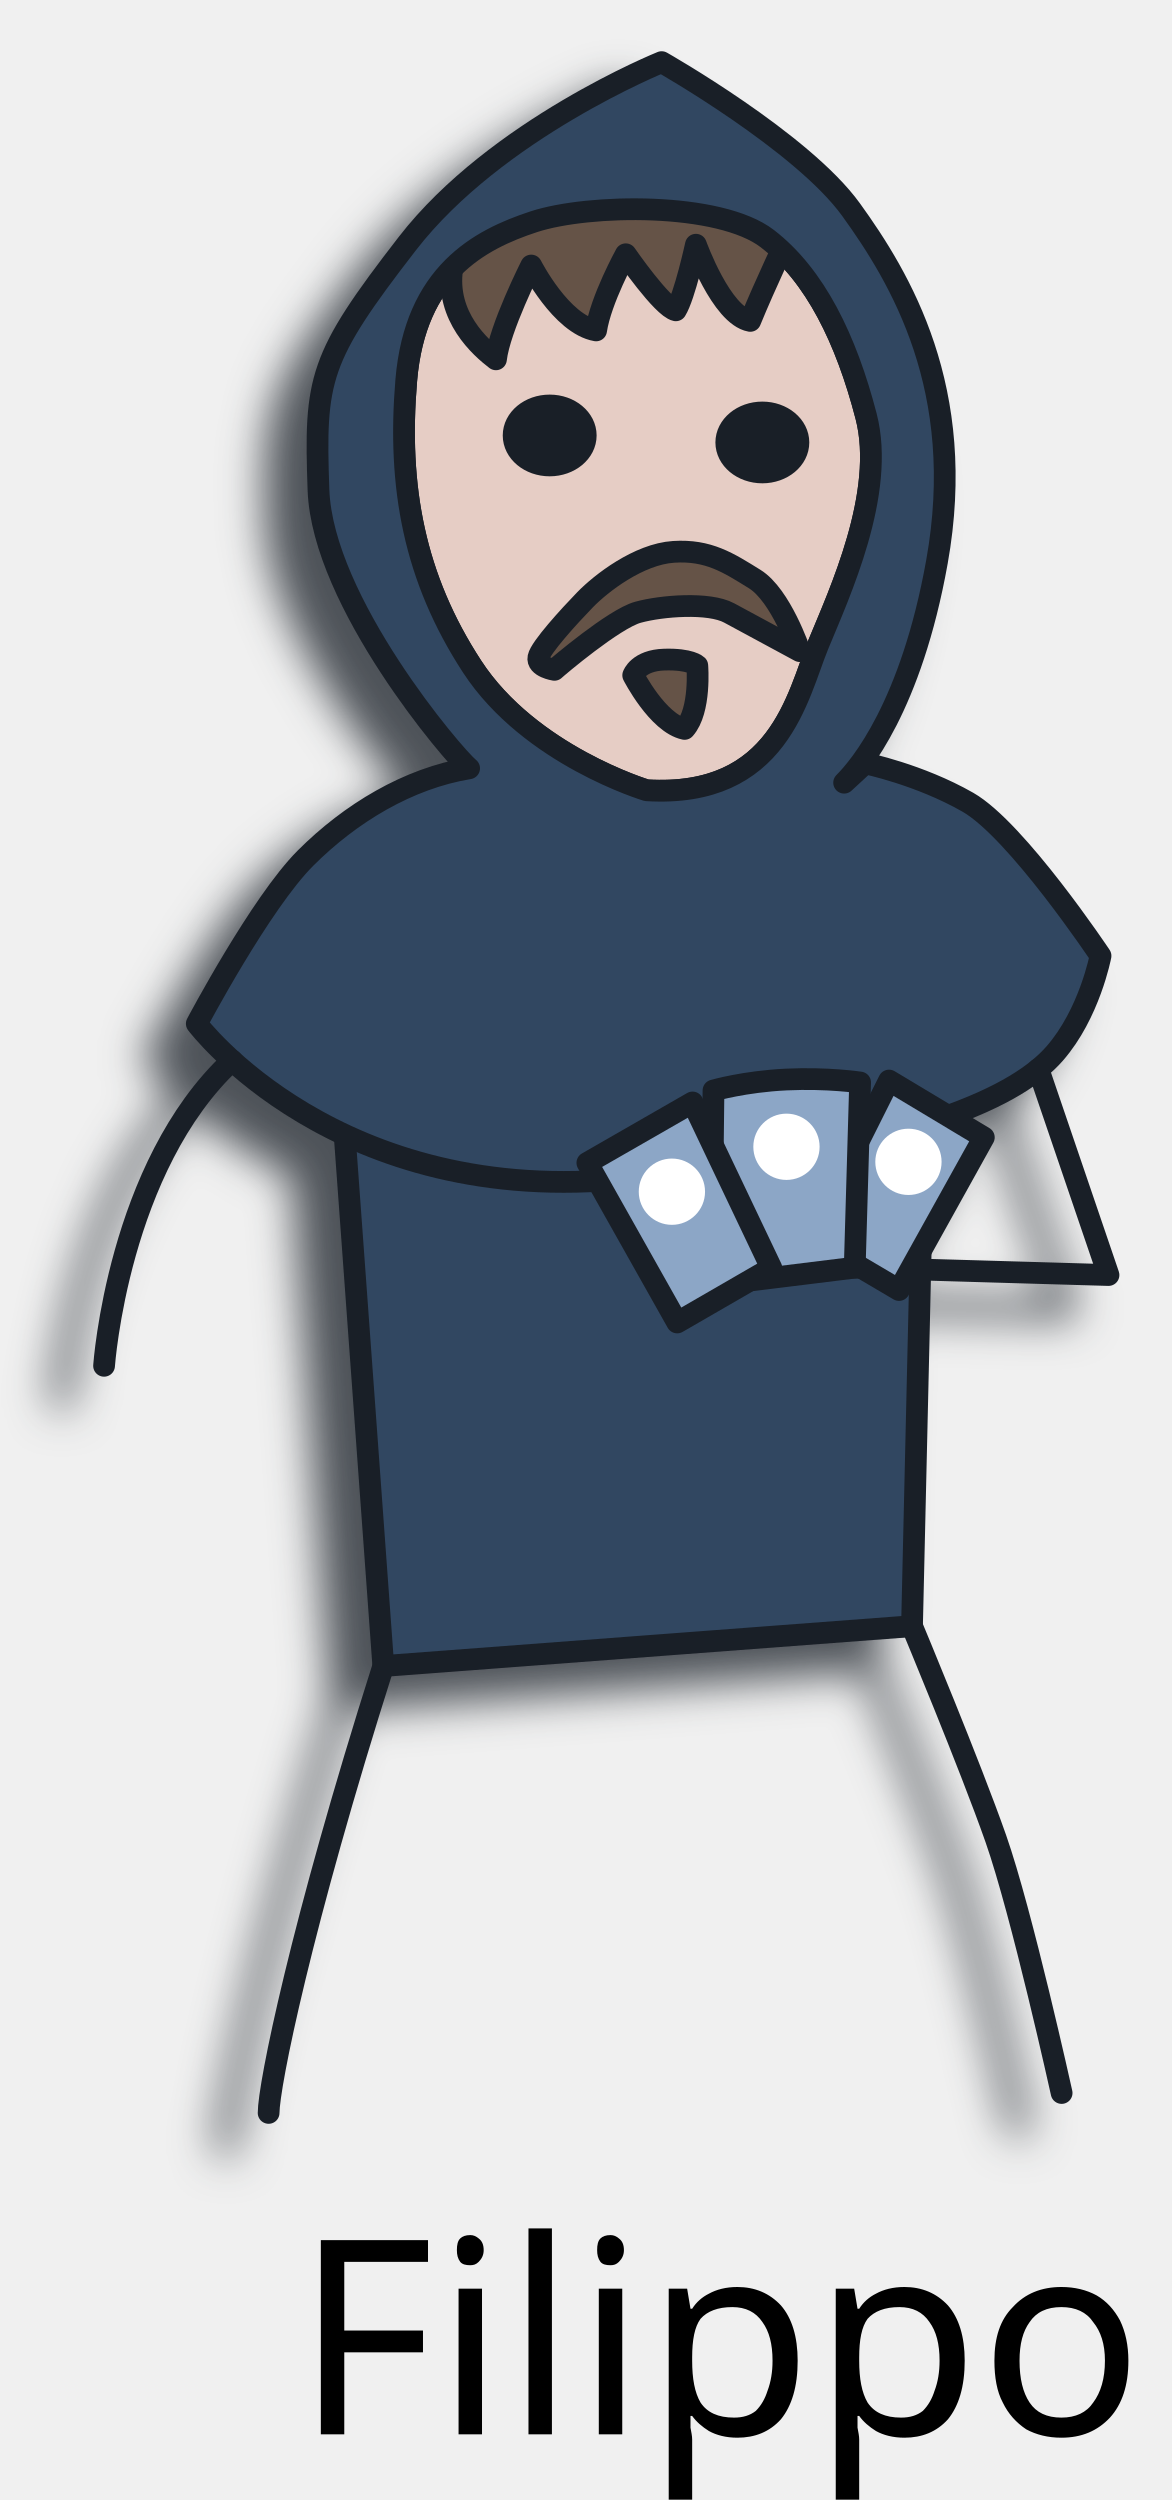
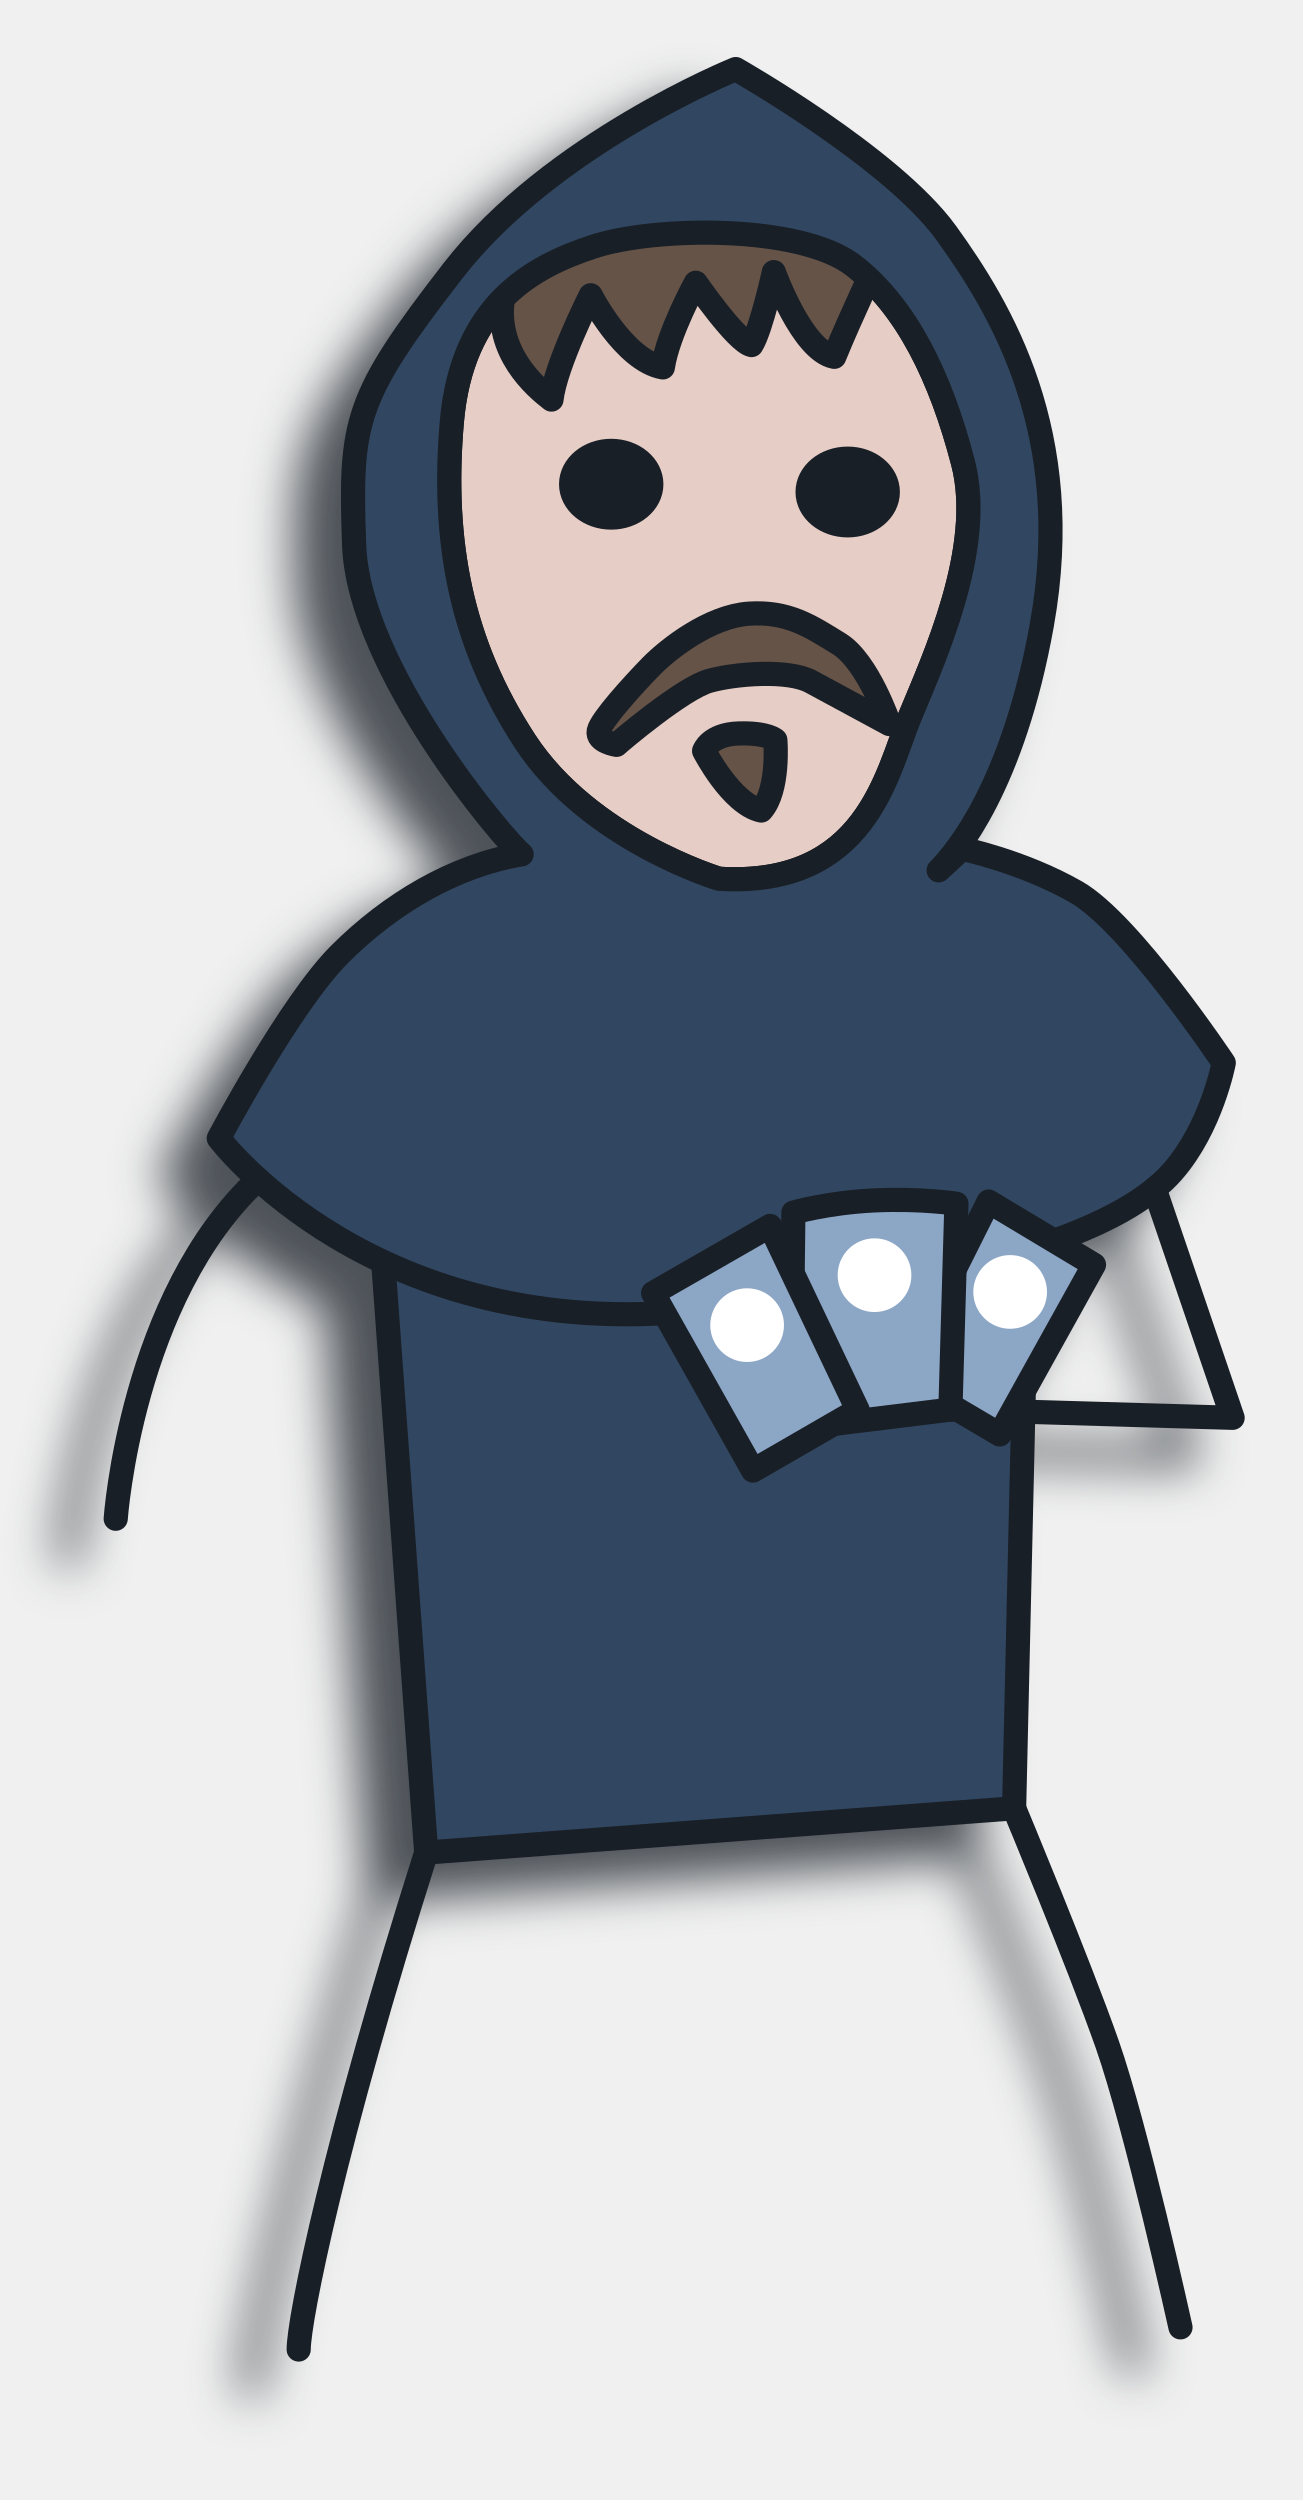
- <svg xmlns="http://www.w3.org/2000/svg" xml:space="preserve" width="47.442" height="101.263" viewBox="0 0 12.552 26.793">
-   <defs>
-     <filter id="aa" width="1.166" height="1.077" x="-.104" y="-.03" style="color-interpolation-filters:sRGB">
-       <feFlood flood-color="#191f27" flood-opacity=".753" result="flood" />
-       <feGaussianBlur in="SourceGraphic" result="blur" stdDeviation=".5" />
-       <feOffset dx="-1" dy=".8" in="blur" result="offset" />
-       <feComposite in="flood" in2="offset" operator="in" result="comp1" />
-       <feComposite in="SourceGraphic" in2="comp1" result="comp2" />
+ <svg xmlns="http://www.w3.org/2000/svg" xml:space="preserve" width="47.442" height="91.068" viewBox="0 0 12.552 24.095" version="1.1" id="svg13">
+   <defs id="defs2">
+     <filter id="aa" width="1.166" height="1.077" x="-0.104" y="-0.03" style="color-interpolation-filters:sRGB">
+       <feFlood flood-color="#191f27" flood-opacity=".753" result="flood" id="feFlood1" />
+       <feGaussianBlur in="SourceGraphic" result="blur" stdDeviation=".5" id="feGaussianBlur1" />
+       <feOffset dx="-1" dy=".8" in="blur" result="offset" id="feOffset1" />
+       <feComposite in="flood" in2="offset" operator="in" result="comp1" id="feComposite1" />
+       <feComposite in="SourceGraphic" in2="comp1" result="comp2" id="feComposite2" />
    </filter>
  </defs>
-   <g style="filter:url(#aa)" transform="translate(-2846.04 -118.83)scale(.45712)">
-     <path d="M6235.01 299.014c-1.94 6.104-2.689 9.846-2.689 10.477M6247.405 298.079s1.357 3.25 1.965 4.981 1.543 5.964 1.543 5.964" style="fill:none;fill-opacity:.588;stroke:#191f27;stroke-width:.51;stroke-linecap:round;stroke-linejoin:round;stroke-miterlimit:3.3;stroke-dasharray:none;stroke-opacity:1" />
-     <path d="m6235.01 299.014 12.395-.935.328-14.172-13.798.35z" style="fill:#314761;fill-opacity:1;stroke:#191f27;stroke-width:.51;stroke-linecap:round;stroke-linejoin:round;stroke-miterlimit:3.3;stroke-dasharray:none;stroke-opacity:1" />
-     <path d="M6241.185 278.482c3.11.187 3.53-2.222 4.022-3.415.491-1.193 1.59-3.555 1.122-5.355s-1.192-3.298-2.315-4.163-4.186-.819-5.472-.398-2.783 1.216-2.994 3.719c-.21 2.502.187 4.63 1.544 6.712s4.093 2.9 4.093 2.9" style="fill:#e6cdc5;fill-opacity:1;stroke:#191f27;stroke-width:.51;stroke-linecap:round;stroke-linejoin:round;stroke-miterlimit:3.3;stroke-dasharray:none;stroke-opacity:1" />
-     <path d="M6236.626 266.246c-.165 1.132.67 1.86 1.025 2.132.083-.727.827-2.199.827-2.199s.703 1.38 1.521 1.521c.108-.719.695-1.785.695-1.785s.86 1.248 1.174 1.314c.207-.33.471-1.538.471-1.538s.596 1.662 1.274 1.786c.355-.868.884-1.976.884-1.976l-.397-.876-4.96-.182-2.72 1z" style="fill:#655347;fill-opacity:1;stroke:#191f27;stroke-width:.51;stroke-linecap:round;stroke-linejoin:round;stroke-miterlimit:3.3;stroke-dasharray:none;stroke-opacity:1" />
-     <path d="M6241.535 261.41s-3.882 1.567-5.963 4.256-2.175 3.157-2.082 5.776c.094 2.62 3.181 6.244 3.532 6.525-1.427.234-2.783 1.052-3.836 2.105s-2.549 3.882-2.549 3.882 3.272 4.367 10.15 3.625c6.878-.743 9.144-1.988 9.962-2.924.819-.935 1.076-2.291 1.076-2.291s-1.964-2.947-3.11-3.602-2.409-.912-2.409-.912l-.492.454c.375-.374 1.57-1.795 2.176-5.178.725-4.046-.866-6.665-2.012-8.255s-4.443-3.461-4.443-3.461m-.196 3.458c1.067.044 2.114.249 2.675.681 1.123.865 1.848 2.362 2.315 4.163.468 1.8-.631 4.162-1.122 5.355s-.912 3.602-4.023 3.415c0 0-2.736-.819-4.092-2.9-1.357-2.082-1.754-4.21-1.544-6.712s1.708-3.298 2.994-3.719c.643-.21 1.73-.327 2.797-.283" style="fill:#314761;fill-opacity:1;stroke:#191f27;stroke-width:.51;stroke-linecap:round;stroke-linejoin:round;stroke-miterlimit:3.3;stroke-dasharray:none;stroke-opacity:1" />
-     <path d="M6231.464 284.818c-2.674 2.48-3.001 7.157-3.001 7.157M6250.367 285.02l1.645 4.827-6.384-.187" style="fill:none;fill-opacity:.588;stroke:#191f27;stroke-width:.51;stroke-linecap:round;stroke-linejoin:round;stroke-miterlimit:3.3;stroke-dasharray:none;stroke-opacity:1" />
-     <path d="m6246.149 286.721.718-1.434 2.222 1.333-1.988 3.578-1.707-1.006z" style="fill:#8ca6c6;fill-opacity:1;stroke:#191f27;stroke-width:.51;stroke-linecap:round;stroke-linejoin:round;stroke-miterlimit:3.3;stroke-dasharray:none;stroke-opacity:1" />
-     <path d="M6240.869 275.786s.117-.35.73-.368c.614-.018.772.14.772.14s.088 1.053-.298 1.485c-.631-.134-1.204-1.257-1.204-1.257" style="fill:#655347;fill-opacity:1;stroke:#191f27;stroke-width:.51;stroke-linecap:round;stroke-linejoin:round;stroke-miterlimit:3.3;stroke-dasharray:none;stroke-opacity:1" />
-     <path d="M6239.021 275.658c.06-.059 1.403-1.199 1.959-1.35.555-.153 1.666-.24 2.14.017.473.257 1.654.894 1.654.894s-.444-1.31-1.058-1.69-1.082-.69-1.9-.637c-.819.053-1.701.737-2.076 1.123-.374.386-1.046 1.122-1.093 1.35s.374.293.374.293" style="fill:#655347;fill-opacity:1;stroke:#191f27;stroke-width:.51;stroke-linecap:round;stroke-linejoin:round;stroke-miterlimit:3.3;stroke-dasharray:none;stroke-opacity:1" />
-     <path d="M6239.756 270.163a.846.703 0 0 1-.845.703.846.703 0 0 1-.846-.703.846.703 0 0 1 .846-.703.846.703 0 0 1 .845.703zM6244.742 270.327a.846.703 0 0 1-.845.703.846.703 0 0 1-.846-.703.846.703 0 0 1 .846-.703.846.703 0 0 1 .845.703z" style="fill:#191f27;stroke:#191f27;stroke-width:.51;stroke-dasharray:none;stroke-opacity:1" />
-     <circle cx="6247.322" cy="287.193" r=".777" style="fill:#fff;fill-opacity:1;stroke:none;stroke-width:.577;stroke-linecap:round;stroke-linejoin:round;stroke-miterlimit:3.3;stroke-dasharray:none;stroke-opacity:1" />
-     <path d="m6242.736 286.8.015-1.28s.725-.21 1.708-.257c.982-.046 1.73.07 1.73.07l-.127 4.34-2.488.307z" style="fill:#8ca6c6;fill-opacity:1;stroke:#191f27;stroke-width:.51;stroke-linecap:round;stroke-linejoin:round;stroke-miterlimit:3.3;stroke-dasharray:none;stroke-opacity:1" />
-     <circle cx="6244.462" cy="286.84" r=".777" style="fill:#fff;fill-opacity:1;stroke:none;stroke-width:.577;stroke-linecap:round;stroke-linejoin:round;stroke-miterlimit:3.3;stroke-dasharray:none;stroke-opacity:1" />
-     <path d="m6241.9 290.959 2.208-1.276-1.848-3.882-2.466 1.416z" style="fill:#8ca6c6;fill-opacity:1;stroke:#191f27;stroke-width:.51;stroke-linecap:round;stroke-linejoin:round;stroke-miterlimit:3.3;stroke-dasharray:none;stroke-opacity:1" />
-     <circle cx="6241.776" cy="287.893" r=".777" style="fill:#fff;fill-opacity:1;stroke:none;stroke-width:.577;stroke-linecap:round;stroke-linejoin:round;stroke-miterlimit:3.3;stroke-dasharray:none;stroke-opacity:1" />
+   <g style="filter:url(#aa)" transform="matrix(0.45712,0,0,0.45712,-2846.04,-118.83)" id="g13">
+     <path d="m 6235.01,299.014 c -1.94,6.104 -2.689,9.846 -2.689,10.477 m 15.084,-11.412 c 0,0 1.357,3.25 1.965,4.981 0.608,1.731 1.543,5.964 1.543,5.964" style="fill:none;fill-opacity:0.588;stroke:#191f27;stroke-width:0.51;stroke-linecap:round;stroke-linejoin:round;stroke-miterlimit:3.3;stroke-dasharray:none;stroke-opacity:1" id="path2" />
+     <path d="m 6235.01,299.014 12.395,-0.935 0.328,-14.172 -13.798,0.35 z" style="fill:#314761;fill-opacity:1;stroke:#191f27;stroke-width:0.51;stroke-linecap:round;stroke-linejoin:round;stroke-miterlimit:3.3;stroke-dasharray:none;stroke-opacity:1" id="path3" />
+     <path d="m 6241.185,278.482 c 3.11,0.187 3.53,-2.222 4.022,-3.415 0.491,-1.193 1.59,-3.555 1.122,-5.355 -0.468,-1.8 -1.192,-3.298 -2.315,-4.163 -1.123,-0.865 -4.186,-0.819 -5.472,-0.398 -1.286,0.421 -2.783,1.216 -2.994,3.719 -0.21,2.502 0.187,4.63 1.544,6.712 1.357,2.082 4.093,2.9 4.093,2.9" style="fill:#e6cdc5;fill-opacity:1;stroke:#191f27;stroke-width:0.51;stroke-linecap:round;stroke-linejoin:round;stroke-miterlimit:3.3;stroke-dasharray:none;stroke-opacity:1" id="path4" />
+     <path d="m 6236.626,266.246 c -0.165,1.132 0.67,1.86 1.025,2.132 0.083,-0.727 0.827,-2.199 0.827,-2.199 0,0 0.703,1.38 1.521,1.521 0.108,-0.719 0.695,-1.785 0.695,-1.785 0,0 0.86,1.248 1.174,1.314 0.207,-0.33 0.471,-1.538 0.471,-1.538 0,0 0.596,1.662 1.274,1.786 0.355,-0.868 0.884,-1.976 0.884,-1.976 l -0.397,-0.876 -4.96,-0.182 -2.72,1 z" style="fill:#655347;fill-opacity:1;stroke:#191f27;stroke-width:0.51;stroke-linecap:round;stroke-linejoin:round;stroke-miterlimit:3.3;stroke-dasharray:none;stroke-opacity:1" id="path5" />
+     <path d="m 6241.535,261.41 c 0,0 -3.882,1.567 -5.963,4.256 -2.081,2.689 -2.175,3.157 -2.082,5.776 0.094,2.62 3.181,6.244 3.532,6.525 -1.427,0.234 -2.783,1.052 -3.836,2.105 -1.053,1.053 -2.549,3.882 -2.549,3.882 0,0 3.272,4.367 10.15,3.625 6.878,-0.743 9.144,-1.988 9.962,-2.924 0.819,-0.935 1.076,-2.291 1.076,-2.291 0,0 -1.964,-2.947 -3.11,-3.602 -1.146,-0.655 -2.409,-0.912 -2.409,-0.912 l -0.492,0.454 c 0.375,-0.374 1.57,-1.795 2.176,-5.178 0.725,-4.046 -0.866,-6.665 -2.012,-8.255 -1.146,-1.59 -4.443,-3.461 -4.443,-3.461 m -0.196,3.458 c 1.067,0.044 2.114,0.249 2.675,0.681 1.123,0.865 1.848,2.362 2.315,4.163 0.468,1.8 -0.631,4.162 -1.122,5.355 -0.491,1.193 -0.912,3.602 -4.023,3.415 0,0 -2.736,-0.819 -4.092,-2.9 -1.357,-2.082 -1.754,-4.21 -1.544,-6.712 0.21,-2.502 1.708,-3.298 2.994,-3.719 0.643,-0.21 1.73,-0.327 2.797,-0.283" style="fill:#314761;fill-opacity:1;stroke:#191f27;stroke-width:0.51;stroke-linecap:round;stroke-linejoin:round;stroke-miterlimit:3.3;stroke-dasharray:none;stroke-opacity:1" id="path6" />
+     <path d="m 6231.464,284.818 c -2.674,2.48 -3.001,7.157 -3.001,7.157 m 21.904,-6.955 1.645,4.827 -6.384,-0.187" style="fill:none;fill-opacity:0.588;stroke:#191f27;stroke-width:0.51;stroke-linecap:round;stroke-linejoin:round;stroke-miterlimit:3.3;stroke-dasharray:none;stroke-opacity:1" id="path7" />
+     <path d="m 6246.149,286.721 0.718,-1.434 2.222,1.333 -1.988,3.578 -1.707,-1.006 z" style="fill:#8ca6c6;fill-opacity:1;stroke:#191f27;stroke-width:0.51;stroke-linecap:round;stroke-linejoin:round;stroke-miterlimit:3.3;stroke-dasharray:none;stroke-opacity:1" id="path8" />
+     <path d="m 6240.869,275.786 c 0,0 0.117,-0.35 0.73,-0.368 0.614,-0.018 0.772,0.14 0.772,0.14 0,0 0.088,1.053 -0.298,1.485 -0.631,-0.134 -1.204,-1.257 -1.204,-1.257" style="fill:#655347;fill-opacity:1;stroke:#191f27;stroke-width:0.51;stroke-linecap:round;stroke-linejoin:round;stroke-miterlimit:3.3;stroke-dasharray:none;stroke-opacity:1" id="path9" />
+     <path d="m 6239.021,275.658 c 0.06,-0.059 1.403,-1.199 1.959,-1.35 0.555,-0.153 1.666,-0.24 2.14,0.017 0.473,0.257 1.654,0.894 1.654,0.894 0,0 -0.444,-1.31 -1.058,-1.69 -0.614,-0.38 -1.082,-0.69 -1.9,-0.637 -0.819,0.053 -1.701,0.737 -2.076,1.123 -0.374,0.386 -1.046,1.122 -1.093,1.35 -0.047,0.228 0.374,0.293 0.374,0.293" style="fill:#655347;fill-opacity:1;stroke:#191f27;stroke-width:0.51;stroke-linecap:round;stroke-linejoin:round;stroke-miterlimit:3.3;stroke-dasharray:none;stroke-opacity:1" id="path10" />
+     <path d="m 6239.756,270.163 a 0.846,0.703 0 0 1 -0.845,0.703 0.846,0.703 0 0 1 -0.846,-0.703 0.846,0.703 0 0 1 0.846,-0.703 0.846,0.703 0 0 1 0.845,0.703 z m 4.986,0.164 a 0.846,0.703 0 0 1 -0.845,0.703 0.846,0.703 0 0 1 -0.846,-0.703 0.846,0.703 0 0 1 0.846,-0.703 0.846,0.703 0 0 1 0.845,0.703 z" style="fill:#191f27;stroke:#191f27;stroke-width:0.51;stroke-dasharray:none;stroke-opacity:1" id="path11" />
+     <circle cx="6247.322" cy="287.193" r="0.777" style="fill:#ffffff;fill-opacity:1;stroke:none;stroke-width:0.577;stroke-linecap:round;stroke-linejoin:round;stroke-miterlimit:3.3;stroke-dasharray:none;stroke-opacity:1" id="circle11" />
+     <path d="m 6242.736,286.8 0.015,-1.28 c 0,0 0.725,-0.21 1.708,-0.257 0.982,-0.046 1.73,0.07 1.73,0.07 l -0.127,4.34 -2.488,0.307 z" style="fill:#8ca6c6;fill-opacity:1;stroke:#191f27;stroke-width:0.51;stroke-linecap:round;stroke-linejoin:round;stroke-miterlimit:3.3;stroke-dasharray:none;stroke-opacity:1" id="path12" />
+     <circle cx="6244.462" cy="286.84" r="0.777" style="fill:#ffffff;fill-opacity:1;stroke:none;stroke-width:0.577;stroke-linecap:round;stroke-linejoin:round;stroke-miterlimit:3.3;stroke-dasharray:none;stroke-opacity:1" id="circle12" />
+     <path d="m 6241.9,290.959 2.208,-1.276 -1.848,-3.882 -2.466,1.416 z" style="fill:#8ca6c6;fill-opacity:1;stroke:#191f27;stroke-width:0.51;stroke-linecap:round;stroke-linejoin:round;stroke-miterlimit:3.3;stroke-dasharray:none;stroke-opacity:1" id="path13" />
+     <circle cx="6241.776" cy="287.893" r="0.777" style="fill:#ffffff;fill-opacity:1;stroke:none;stroke-width:0.577;stroke-linecap:round;stroke-linejoin:round;stroke-miterlimit:3.3;stroke-dasharray:none;stroke-opacity:1" id="circle13" />
  </g>
-   <text xml:space="preserve" x="2437.45" y="97.535" style="font-style:normal;font-variant:normal;font-weight:400;font-stretch:normal;font-size:2.534px;line-height:3.308px;font-family:Candara;-inkscape-font-specification:Candara;text-align:center;letter-spacing:0;word-spacing:0;writing-mode:lr-tb;direction:ltr;text-orientation:upright;fill:#000;stroke-width:.242;stroke-linecap:round;stroke-miterlimit:3.3" transform="translate(-2796.43 -85.932)scale(1.14857)">
-     <tspan x="2437.45" y="97.535" style="font-size:2.534px;line-height:3.308px;stroke-width:.242">Filippo</tspan>
-   </text>
</svg>
